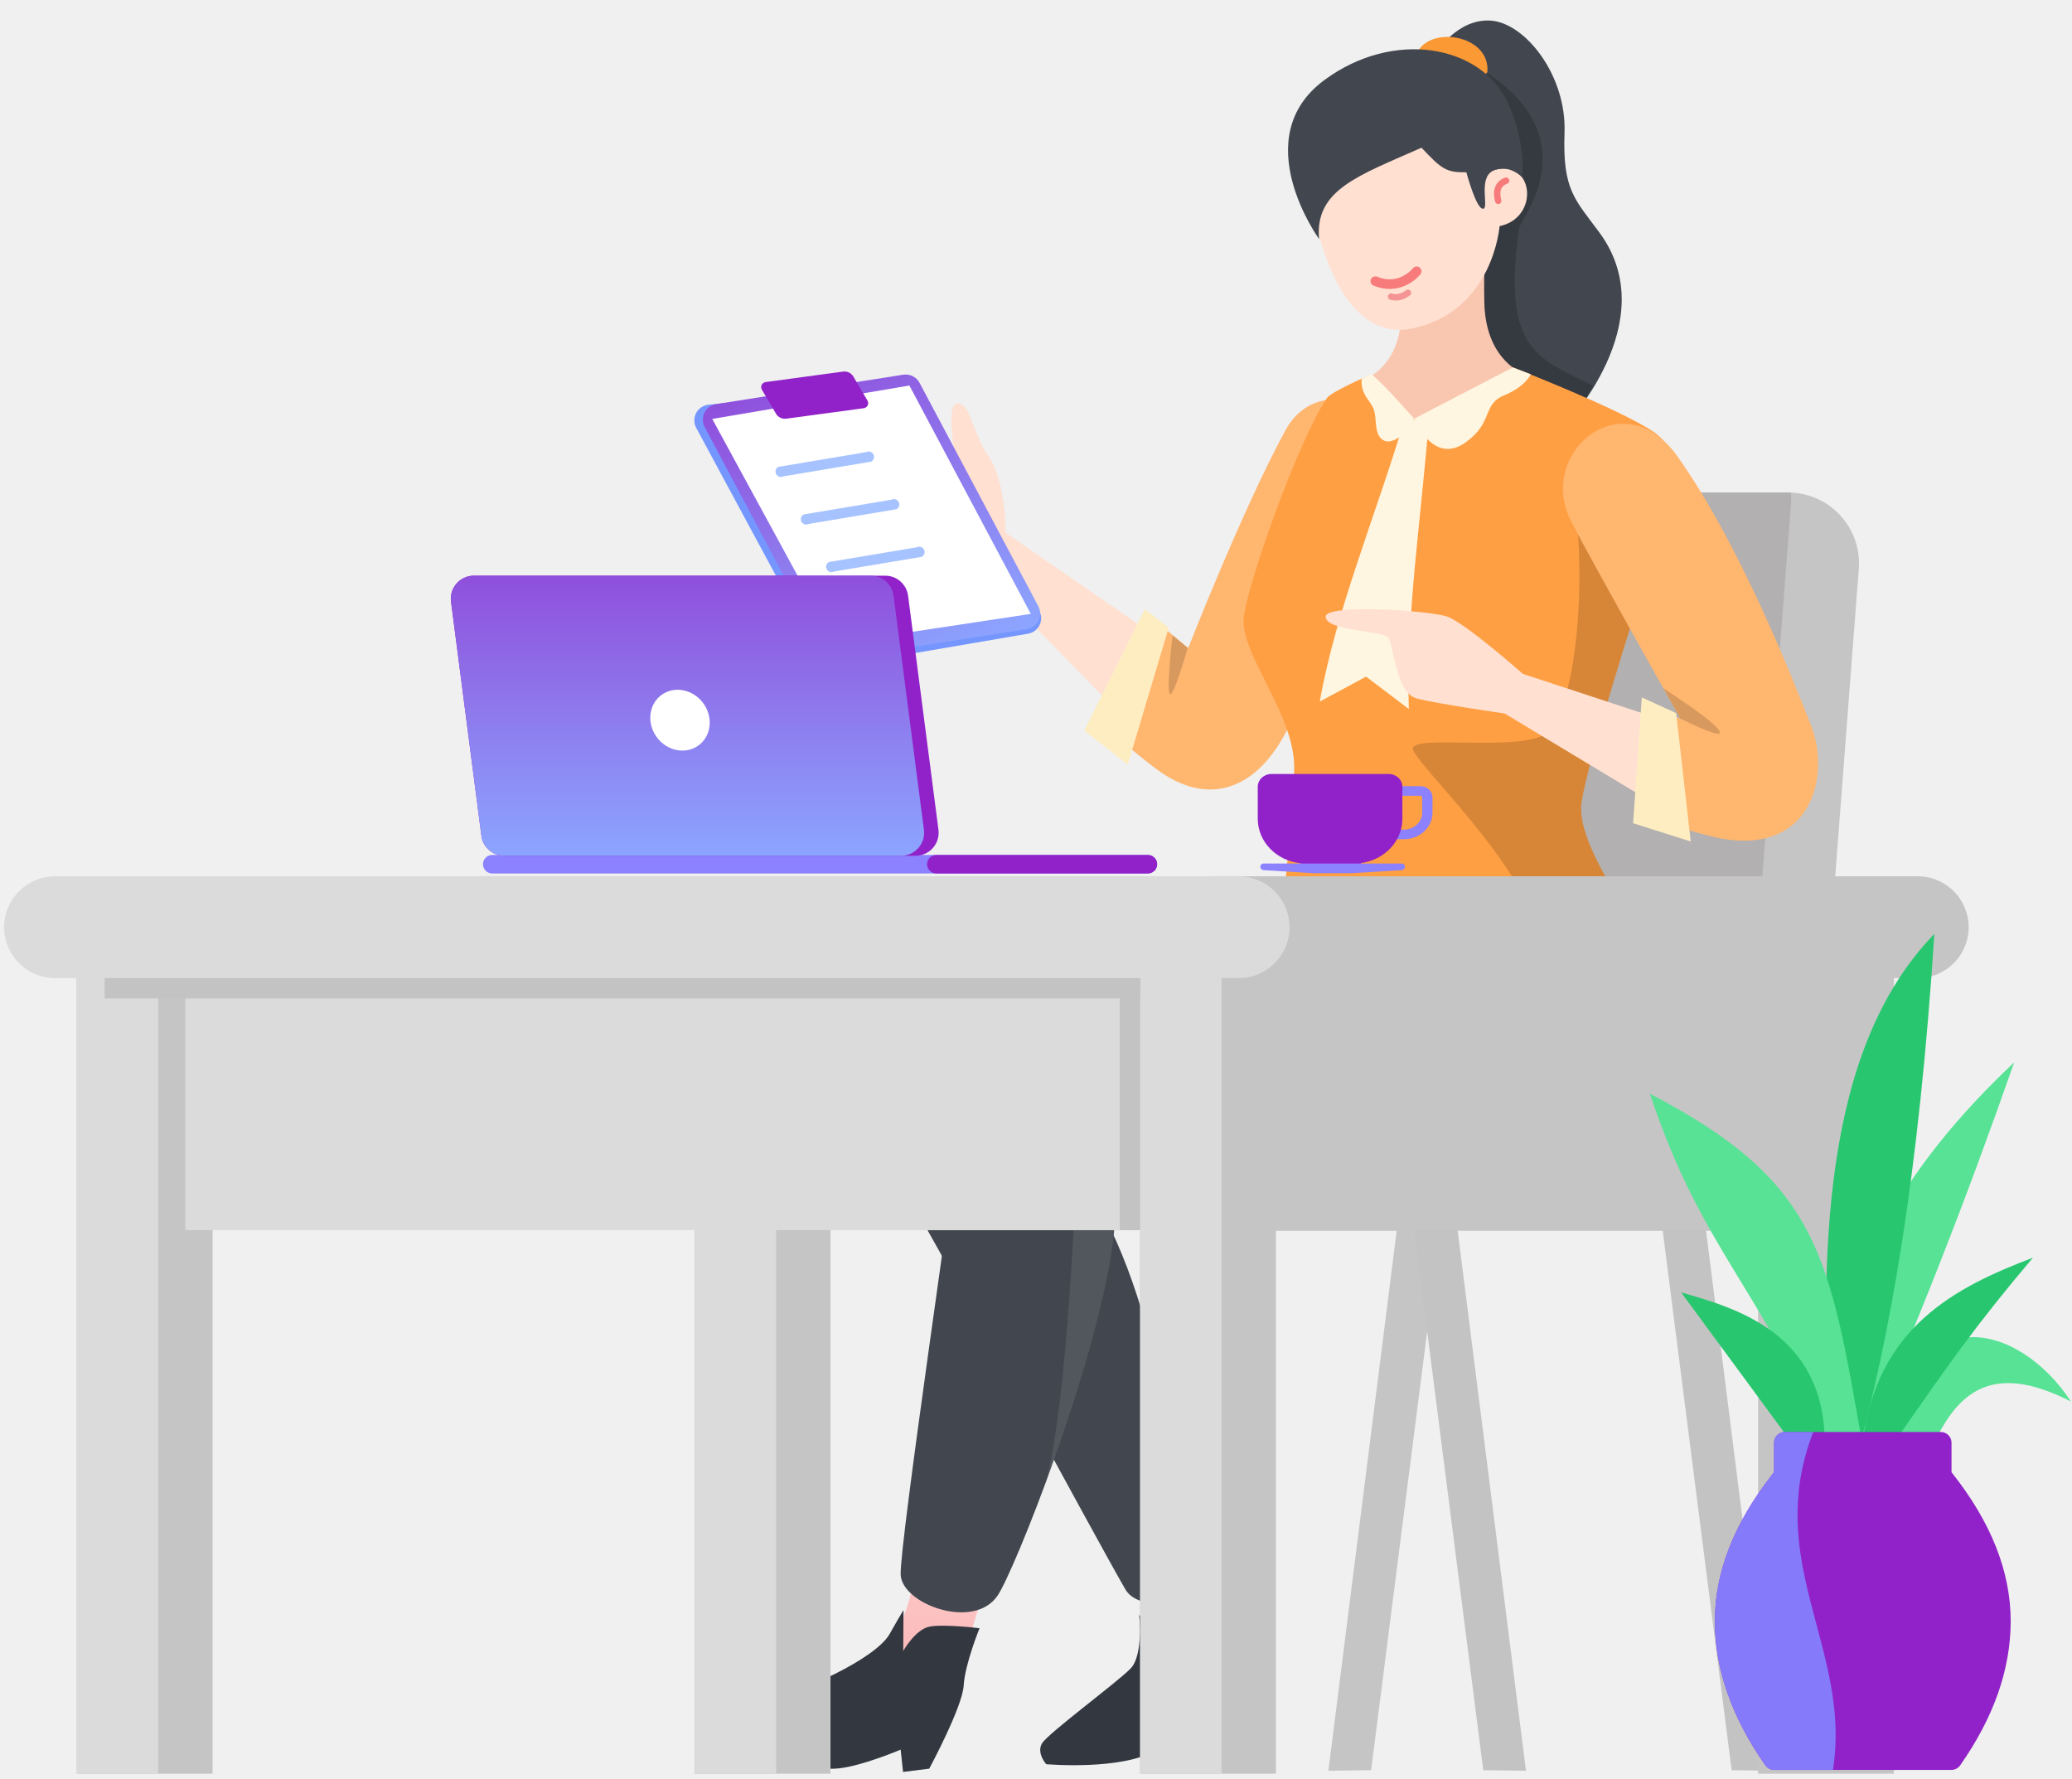
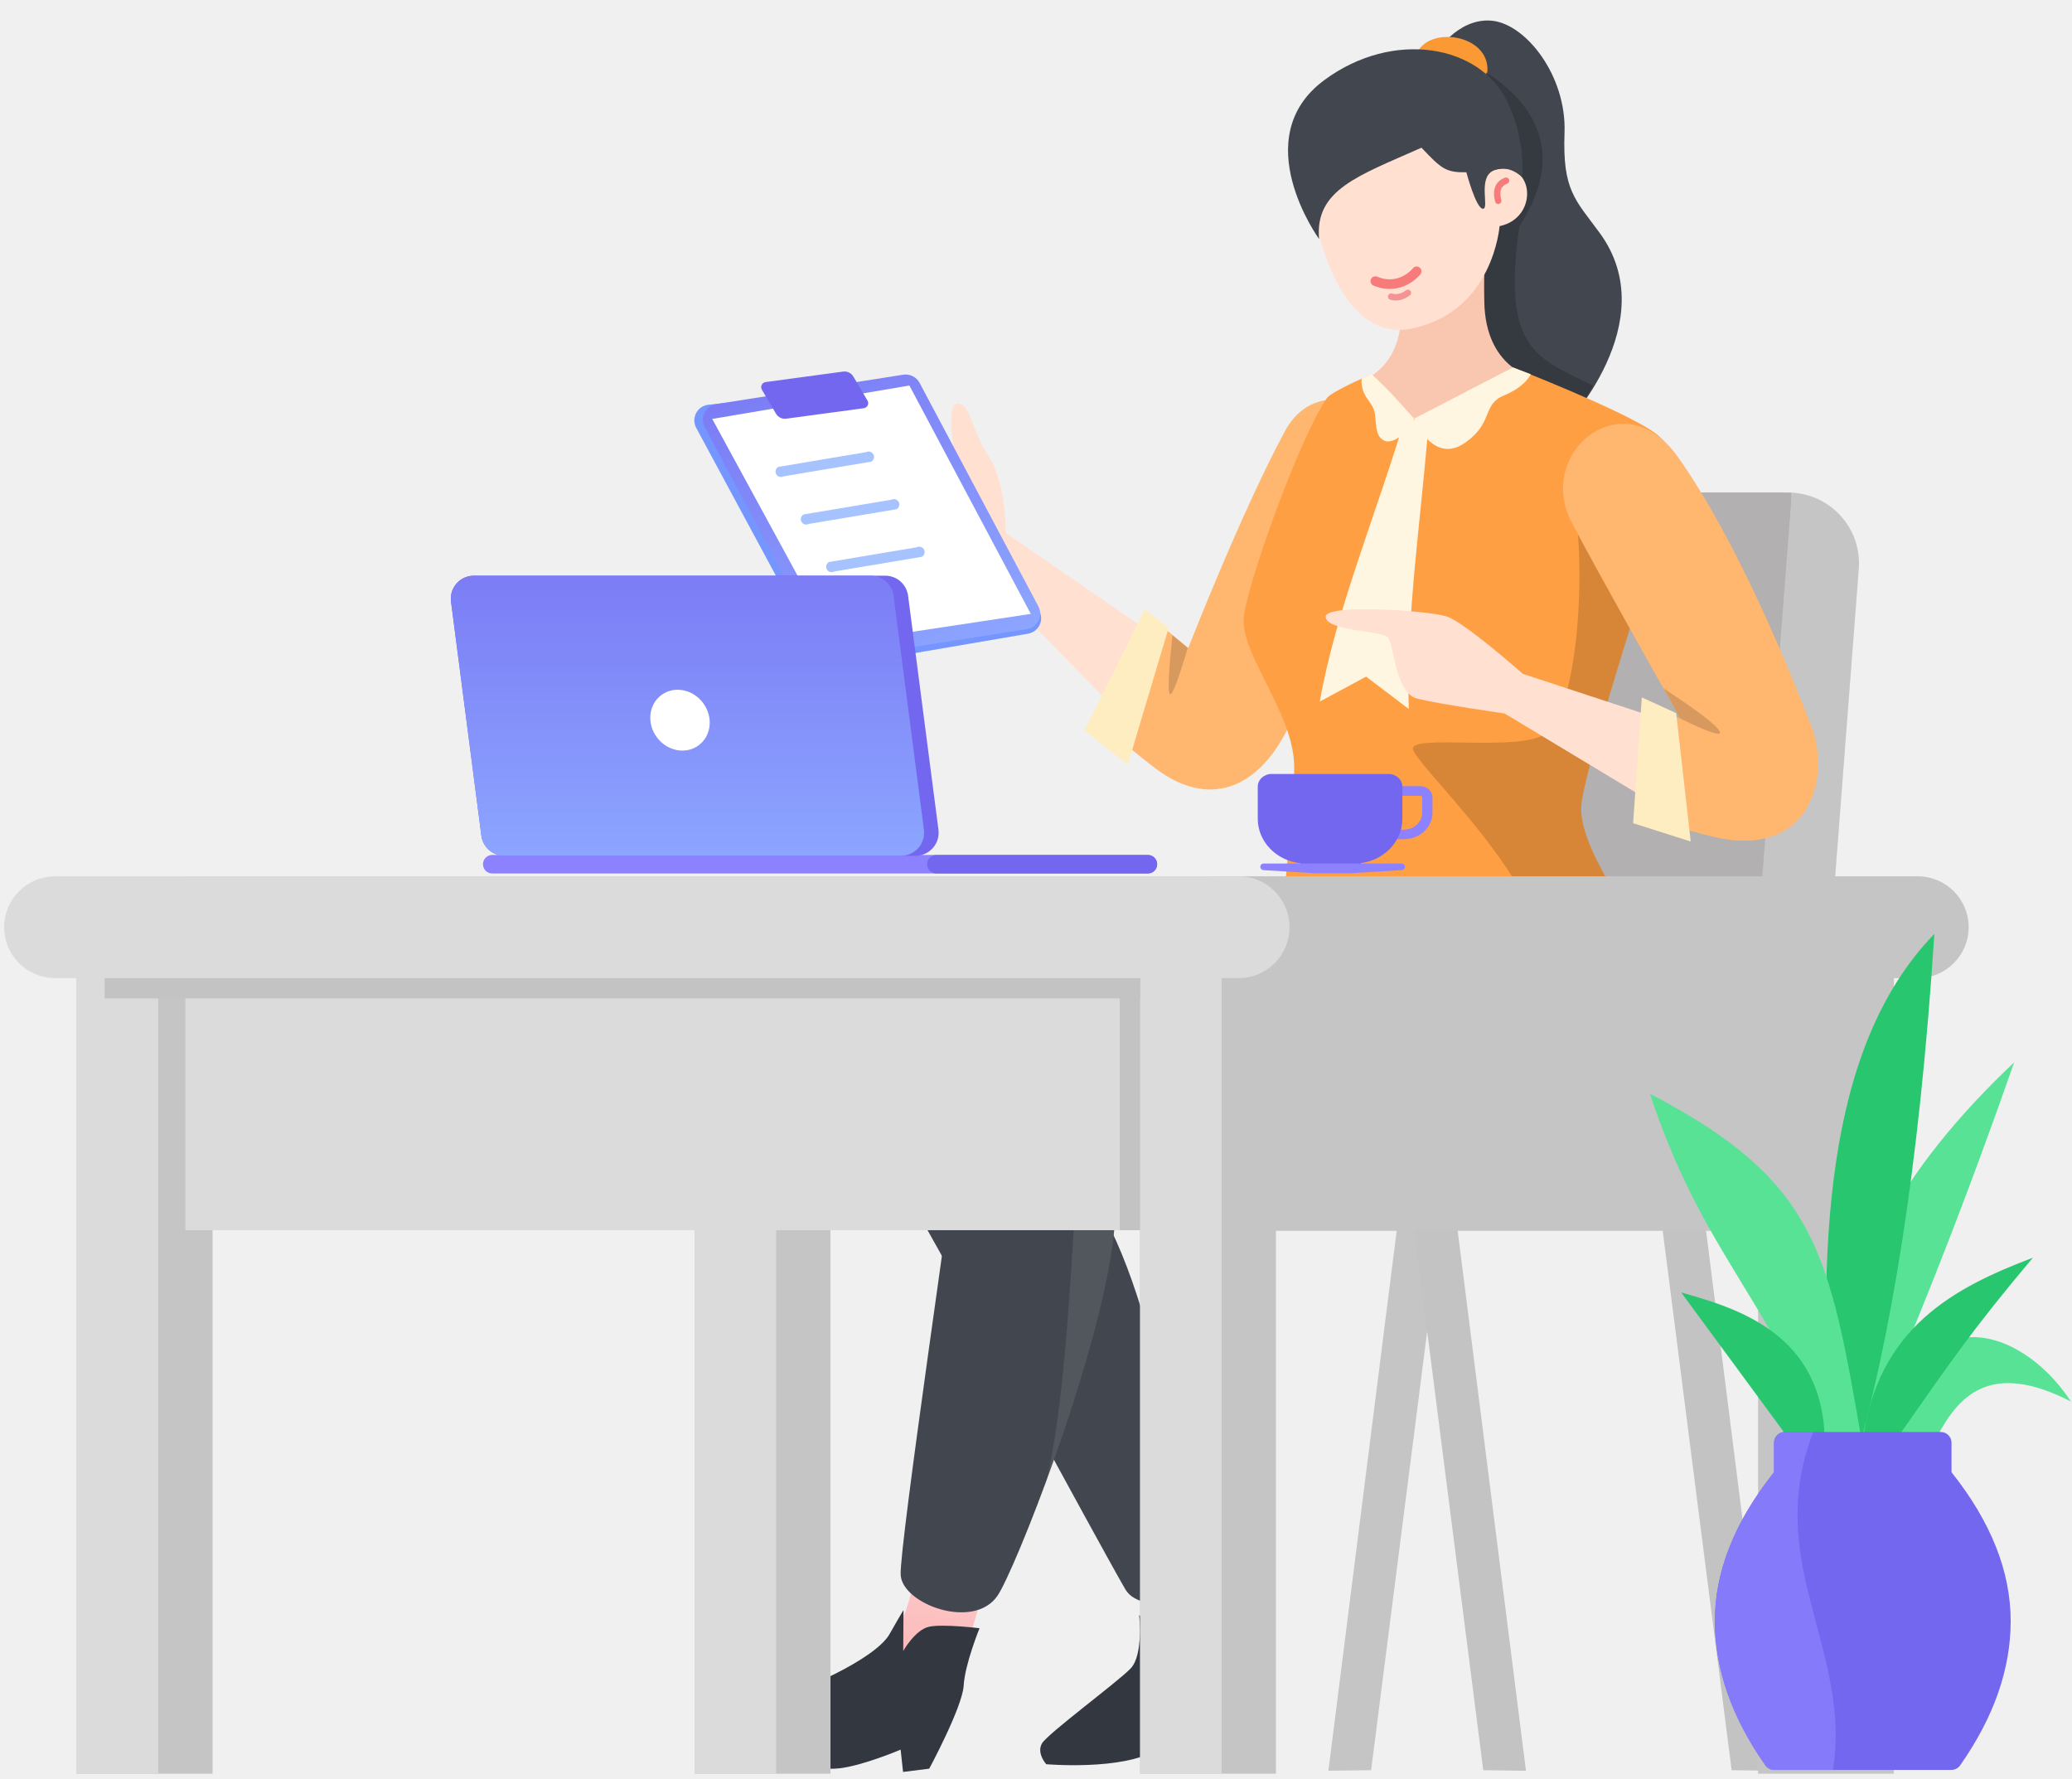
<svg xmlns="http://www.w3.org/2000/svg" xmlns:xlink="http://www.w3.org/1999/xlink" width="324px" height="278px" viewBox="0 0 324 278" version="1.1">
  <defs>
    <linearGradient x1="43.252%" y1="-28.186%" x2="50%" y2="91.05%" id="linearGradient-1">
      <stop stop-color="#FDC6C6" offset="0%" />
      <stop stop-color="#FAB2B2" offset="100%" />
    </linearGradient>
    <linearGradient x1="42.314%" y1="8.687%" x2="50%" y2="71.691%" id="linearGradient-2">
      <stop stop-color="#FDC6C6" offset="0%" />
      <stop stop-color="#FAB2B2" offset="100%" />
    </linearGradient>
    <linearGradient x1="68.669%" y1="-53.107%" x2="68.669%" y2="100%" id="linearGradient-3">
-       <stop stop-color="#9122c9" offset="0%" />
+       <stop stop-color="#7367f0" offset="0%" />
      <stop stop-color="#8CA5FF" offset="100%" />
    </linearGradient>
    <linearGradient x1="68.669%" y1="-53.107%" x2="68.669%" y2="100%" id="linearGradient-4">
-       <stop stop-color="#9122c9" offset="0%" />
+       <stop stop-color="#7367f0" offset="0%" />
      <stop stop-color="#8CA5FF" offset="100%" />
    </linearGradient>
    <path d="M10.934,0.09 L35.324,0.09 C36.253,0.09 37.006,0.841 37.006,1.767 L37.006,6.379 C43.174,14.137 46.258,21.894 46.258,29.651 C46.258,37.17 43.625,44.688 38.358,52.207 C38.043,52.656 37.528,52.924 36.979,52.924 L9.279,52.924 C8.73,52.924 8.215,52.656 7.9,52.207 C2.633,44.688 0,37.17 0,29.651 C0,22.04 2.969,14.429 8.906,6.818 L9.252,6.379 L9.252,1.767 C9.252,0.841 10.005,0.09 10.934,0.09 Z" id="path-5" />
  </defs>
  <g id="📝-Pages-New" stroke="none" stroke-width="1" fill="none" fill-rule="evenodd">
    <g id="Pricing" transform="translate(-993, -1033)">
      <g id="Banner" transform="translate(260, 1033)">
        <g id="Illustration" transform="translate(733, 0)">
          <g id="Chair4" transform="translate(168, 77)">
            <polygon id="Path" fill="#C5C5C5" points="52.462 99.116 39.722 199.832 46.402 199.743 59.142 100.059" />
            <polygon id="Path" fill="#C3C3C3" transform="translate(60.90712, 149.4737) scale(-1, 1) translate(-60.90712, -149.4737) " points="63.937 99.116 51.197 199.832 57.877 199.743 70.617 100.059" />
            <polygon id="Path" fill="#C3C3C3" transform="translate(99.74644, 149.4737) scale(-1, 1) translate(-99.74644, -149.4737) " points="102.777 99.116 90.037 199.832 96.716 199.743 109.456 100.059" />
            <path d="M0,104.425 C-7.11666536e-16,98.614 4.711,93.903 10.522,93.903 L53.703,93.903 C59.425,93.903 64.207,89.549 64.742,83.853 L71.68,10.05 C72.215,4.354 76.997,-2.50165233e-15 82.719,0 L111.608,0 C117.731,-1.20028471e-14 122.696,4.964 122.696,11.088 C122.696,11.371 122.685,11.655 122.663,11.937 L115.539,104.708 C115.095,110.486 110.278,114.947 104.483,114.947 L10.522,114.947 C4.711,114.947 7.11666536e-16,110.236 0,104.425 Z" id="Path" fill="#C5C5C5" />
            <path d="M111.325,-4.54747351e-13 C111.577,-4.55167587e-13 111.827,0.008 112.074,0.025 C112.091,0.28 112.1,0.539 112.1,0.799 C112.1,1.083 112.09,1.367 112.068,1.65 L104.948,94.1 C104.503,99.877 99.687,104.337 93.893,104.337 L0.182,104.337 L0.002,104.334 C0.001,104.267 8.31754009e-18,104.199 0,104.131 C-8.43178012e-15,98.335 4.699,93.636 10.495,93.636 L53.55,93.636 C59.271,93.636 64.052,89.284 64.589,83.589 L71.522,10.047 C72.059,4.352 76.84,-4.57249211e-13 82.561,-4.54747351e-13 L111.325,-4.54747351e-13 Z" id="Combined-Shape" fill="#B2B0B0" />
          </g>
          <g id="Wom3.4" transform="translate(197.5, 139) scale(-1, 1) translate(-197.5, -139) translate(110, 0)">
            <g id="LLeg" transform="translate(39.02196, 145.3553)">
              <path d="M69.492,98.394 C69.492,98.394 63.959,111.66 68.495,115.177 C73.037,118.695 81.871,127.393 81.871,127.393 L53.248,121.184 L60.314,96.845 L69.492,98.394 Z" id="Path" fill="url(#linearGradient-1)" />
              <path d="M67.848,107.13 C67.848,107.13 67.145,113.356 69.175,115.48 C71.205,117.604 82.195,125.69 83.056,127.225 C83.916,128.76 82.377,130.453 82.377,130.453 C82.377,130.453 70.507,131.485 65.168,128.241 C61.313,125.897 55.566,121.69 55.566,121.69 L54.043,125.827 L49.728,125.651 C49.728,125.651 49.156,120.553 50.18,118.109 C51.204,115.664 56.478,103.223 56.478,103.223 C56.478,103.223 58.508,105.046 60.665,105.965 C62.822,106.883 65.525,109.398 65.525,109.398 L67.848,107.13 Z" id="Path" fill="#323740" />
              <path d="M21.608,0.033 C31.231,0.462 84.792,12.294 94.523,14.304 C104.254,16.314 112.481,27.19 105.061,39.785 C96.726,53.923 75.222,94.074 70.001,103.125 C67.417,107.605 54.38,105.093 57.443,97.574 C63.151,83.557 65.802,48.344 80.357,35.506 C80.357,35.506 31.411,44.013 10.268,34.268 C-5.098,27.184 -1.622,-1.004 21.608,0.033 Z" id="Path" fill="#42474F" />
            </g>
            <g id="LArm" transform="translate(66.99122, 62.4817)">
              <path d="M60.769,20.807 C60.769,20.807 60.661,12.987 63.4,8.9 C66.139,4.813 66.247,0.472 68.32,0.614 C70.393,0.756 68.341,10.847 68.341,10.847 C68.341,10.847 70.971,9.843 72.86,8.574 C74.75,7.304 80.479,1.047 81.818,2.156 C84.088,4.045 80.432,14.703 78.44,16.834 C76.442,18.965 65.527,25.974 65.527,25.974 L38.792,53.277 L33.772,39.407 L60.769,20.807 Z" id="Path" fill="#FFE0D1" />
              <path d="M1.631,18.228 C6.108,28.597 14.304,47.647 17.683,53.33 C21.918,60.447 28.596,63.583 36.414,58.302 C37.798,57.368 40.598,55.115 44.813,51.544 L37.161,34.725 C33.852,37.453 32.198,38.816 32.198,38.816 C32.198,38.816 23.797,17.308 17.039,4.849 C11.186,-5.931 -5.183,2.464 1.631,18.228 Z" id="Path" fill="#FFB66F" />
              <path d="M32.285,38.828 C33.789,43.923 34.717,46.324 35.069,46.028 C35.42,45.733 35.286,42.667 34.666,36.83 L32.285,38.828 Z" id="Path" fill-opacity="0.16" fill="#000000" />
              <polygon id="Path-65" fill="#FFEDC2" points="35.26 35.656 41.659 57.059 48.455 51.732 38.996 32.758" />
            </g>
            <g id="Head" transform="translate(27.22405, 0)">
              <g id="Group-21" transform="translate(23.97348, 36.01599) rotate(12) translate(-23.97348, -36.01599) translate(6.473483, 3.515993)">
                <path d="M20.856,3.508 C20.856,3.508 16.415,-1.216 11.287,0.3 C6.159,1.816 1.52,11.107 3.723,19.84 C5.914,28.575 4.268,30.372 1.609,36.258 C-5.532,52.093 13.412,64.826 13.412,64.826 L34.058,60.443 L26.683,21.876 L20.856,3.508 Z" id="Path" fill="#42474F" />
                <path d="M13.341,8.422 C1.315,21.016 11.746,30.447 13.71,32.764 C20.464,51.228 15.092,53.392 7.575,59.437 L11.617,64.049 L23.202,59.212 L22.83,7.41 L13.341,8.422 Z" id="Path-50" fill-opacity="0.199" fill="#000000" />
              </g>
              <path d="M18.126,58.982 C18.126,58.982 25.457,57.51 25.674,47.24 C25.892,36.97 24.684,33.464 24.684,33.464 L38.509,33.215 C38.509,33.215 38.659,44.661 38.662,48.801 C38.667,58.868 46.426,60.035 46.426,60.035 C46.426,60.035 44.813,67.998 32.286,68.702 C22.506,69.252 18.126,58.982 18.126,58.982 Z" id="Path" fill="#F9C7B0" />
              <g id="Group-20" transform="translate(37.42821, 29.37465) rotate(12) translate(-37.42821, -29.37465) translate(18.92821, 7.374649)">
                <path d="M2.771,6.829 C1.047,1.139 10.311,-2.303 13.032,1.796 C13.032,1.796 14.367,5.682 11.585,7.9 C7.822,10.891 2.771,6.829 2.771,6.829 Z" id="Path" fill="#FB9934" />
                <path d="M4.667,22.025 C-1.5,21.787 -0.494,30.804 5.912,30.791 C5.912,30.791 9.633,43.6 22.552,43.6 C33.043,43.6 33.726,28.671 33.821,25.693 C33.923,22.518 33.936,12.086 33.936,12.086 L4.427,12.072 L4.667,22.025 Z" id="Path" fill="#FFE0D1" />
                <path d="M7.903,27.586 C8.953,27.299 9.237,21.477 9.237,21.477 C12.379,20.854 12.932,20.145 15.306,16.255 C25.851,18.5 33.01,19.185 33.936,26.897 C33.936,26.897 41.855,9.09 27.98,2.761 C15.776,-2.798 2.899,2.425 0.652,12.134 C-0.94,18.987 0.884,24.019 0.884,24.019 C0.884,24.019 2.483,21.477 5.107,22.112 C7.732,22.747 6.853,27.872 7.903,27.586 Z" id="Path" fill="#42474F" />
                <path d="M20.289,33.967 C20.289,33.967 22.412,37.392 26.554,36.176" id="Path" stroke="#F77B7B" stroke-width="1.5" stroke-linecap="round" transform="translate(23.42161, 35.20206) rotate(-18) translate(-23.42161, -35.20206) " />
                <path d="M22.087,38.055 C23.059,38.463 23.981,38.463 24.788,37.995" id="Path" stroke="#F49494" stroke-linecap="round" transform="translate(23.43776, 38.17421) rotate(2) translate(-23.43776, -38.17421) " />
                <path d="M4.952,27.027 C5.339,25.632 5.167,24.413 3.779,23.856" id="Path-8" stroke="#F77B7B" stroke-linecap="round" transform="translate(4.455322, 25.44126) rotate(-13) translate(-4.455322, -25.44126) " />
              </g>
            </g>
            <g id="Group-19" transform="translate(23.20225, 57.44044)">
              <path d="M47.557,1.223 C47.725,1.215 53.637,3.805 54.318,4.804 C58.753,11.31 66.895,34.21 67.315,39.178 C67.787,44.908 59.526,54.037 59.425,62.332 C59.335,70.629 62.959,95.61 61.553,97.943 C60.159,100.277 50.994,111.361 49.082,111.406 C47.159,111.451 45.724,105.632 42.811,105.758 C39.91,105.885 33.86,113.601 31.252,113.546 C28.654,113.489 1.733,96.434 3.791,91.575 C5.86,86.716 15.463,74.641 14.485,68.02 C13.518,61.4 5.793,36.963 3.004,28.646 C0.226,20.329 -2.012,13.704 3.172,10.125 C8.356,6.546 25.224,0 25.224,0 L40.326,8.448 C40.326,8.448 46.68,1.265 47.557,1.223 Z" id="Path" fill="#FF9F43" />
              <path d="M42.187,8.213 C46.717,23.276 52.933,38.118 55.423,52.243 L48.181,48.341 L41.502,53.402 C41.973,38.718 39.508,23.299 38.374,8.213 L42.187,8.213 Z" id="Path" fill="#FFF6E1" />
              <path d="M15.731,19.779 L15.559,20.997 C13.53,36.124 15.931,54.479 20.093,57.279 C24.341,60.138 40.875,57.333 40.875,59.597 C40.875,61.861 18.026,82.608 21.777,92.526 C23.839,97.979 23.148,102.829 19.705,107.076 L18.705,106.403 C10.901,101.11 2.615,94.352 3.791,91.575 C5.86,86.716 15.463,74.641 14.485,68.02 C13.557,61.665 6.4,38.89 3.361,29.719 L2.394,26.812 C1.269,23.403 0.332,20.315 0.106,17.651 L0.804,17.198 C11.964,10.044 16.94,10.904 15.731,19.779 L15.731,19.779 Z" id="Path" fill-opacity="0.16" fill="#000000" />
              <path d="M22.437,1.067 L25.224,0 L40.658,8.011 C40.658,8.011 37.756,15.396 32.617,11.718 C28.212,8.574 30.07,5.806 26.617,4.379 C23.176,2.952 22.437,1.067 22.437,1.067 Z" id="Path" fill="#FFF6E1" />
              <path d="M40.658,8.011 C41.777,10.496 44.051,11.948 45.227,11.496 C47.168,10.751 46.334,7.78 47.099,6.28 C47.647,5.215 48.001,5.054 48.481,4.055 C48.926,3.138 48.944,2.037 48.83,1.734 L47.312,1.044 C45.921,2.355 44.902,3.359 44.255,4.055 C43.448,4.922 42.249,6.24 40.658,8.011 Z" id="Path" fill="#FFF6E1" />
            </g>
            <g id="RArm" transform="translate(0, 66.25251)">
              <path d="M46.869,39.096 C46.869,39.096 55.955,31.064 58.736,30.132 C61.518,29.2 77.809,28.08 77.706,30.186 C77.589,32.443 68.839,32.313 67.933,33.423 C67.026,34.533 66.82,42.12 63.393,42.972 C59.973,43.823 49.719,45.292 49.719,45.292 L25.191,60.066 L24.143,46.567 L46.869,39.096 Z" id="Path" fill="#FFE0D1" />
              <path d="M22.695,5.089 C13.122,18.583 4.949,39.136 1.812,47.15 C-1.326,55.163 1.839,67.25 15.634,64.877 C17.188,64.61 19.706,63.941 23.189,62.87 L26.486,44.31 C23.651,45.499 22.234,46.094 22.234,46.094 C22.234,46.094 35.945,21.821 39.293,15.314 C44.886,4.447 31.127,-6.8 22.695,5.089 Z" id="Path" fill="#FFB66F" />
              <path d="M22.234,46.094 C17.591,48.358 15.561,48.993 16.145,47.996 C16.729,47 19.634,44.792 24.861,41.373 L22.234,46.094 Z" id="Path" fill-opacity="0.16" fill="#000000" />
              <polygon id="Path-64" fill="#FFEDC2" points="22.898 45.236 20.621 65.305 29.627 62.445 28.268 42.778" />
            </g>
            <g id="RLeg" transform="translate(22.1476, 141.1421)">
              <path d="M119.792,103.055 C119.792,103.055 119.625,116.19 130.462,121.101 C141.293,126.012 149.009,125.716 148.027,129.513 C147.045,133.309 118.854,133.156 116.222,130.187 C113.978,127.661 109.098,104.142 107.755,105.94 L119.792,103.055 Z" id="Path" fill="url(#linearGradient-2)" />
              <path d="M109.683,113.409 C109.683,113.409 111.961,118.987 112.161,122.368 C112.363,125.75 117.547,135.362 117.547,135.362 L121.643,135.876 L122.018,132.39 C122.018,132.39 127.946,134.914 131.665,135.317 C135.384,135.72 148.14,134.206 150.676,132.1 C153.214,129.995 151.932,127.031 144.61,125.225 C137.289,123.418 125.913,118.141 123.749,114.32 C121.584,110.498 121.571,110.597 121.571,110.597 L121.614,116.965 C121.614,116.965 119.74,113.613 117.529,113.166 C115.317,112.719 109.683,113.409 109.683,113.409 Z" id="Path" fill="#323740" />
              <path d="M9.384,0.186 C-2.755,18.454 -1.568,31.668 12.946,39.827 C31.538,50.28 88.881,38.037 88.881,38.037 C88.881,38.037 87.864,46.215 88.881,53.51 C91.538,72.561 104.172,104.301 106.845,108.289 C110.541,113.804 121.802,109.645 122.014,105.053 C122.226,100.46 113.525,41.809 112.202,30.624 C110.886,19.439 106.73,17.815 94.592,14.757 C91.804,14.055 58.828,5.87 55.808,6.109 C38.504,7.475 23.029,5.501 9.384,0.186 Z" id="Path" fill="#42474F" />
              <path d="M22.612,36.782 C41.436,38.888 91.273,34.546 93.275,36.519 C95.186,38.403 94.867,71.179 99.154,90.148 C94.931,78.654 90.36,64.115 88.881,53.51 C87.864,46.215 88.881,38.037 88.881,38.037 L86.934,38.425 C76.774,40.396 29.671,48.858 12.946,39.827 C3.136,34.53 -0.66,26.329 1.559,15.223 C4.235,28.324 11.252,35.511 22.612,36.782 Z" id="Path" fill-opacity="0.192" fill="#FFFFFF" opacity="0.44" />
              <ellipse id="Oval" fill-opacity="0.192" fill="#FFFFFF" transform="translate(120.2298, 32.12562) rotate(13) translate(-120.2298, -32.12562) " cx="120.23" cy="32.126" rx="3.164" ry="5.794" />
              <ellipse id="Oval" fill-opacity="0.192" fill="#FFFFFF" transform="translate(105.4648, 28.43908) rotate(-16) translate(-105.4648, -28.43908) " cx="105.465" cy="28.439" rx="4.218" ry="6.32" />
            </g>
          </g>
          <g id="Example-Task1" transform="translate(135.6906, 81.03081) rotate(-28) translate(-135.6906, -81.03081) translate(118.1906, 51.53081)">
            <g id="Group-3" transform="translate(-0, 0)">
              <path d="M3.839,2.124 L31.821,13.393 C32.731,13.76 33.337,14.632 33.363,15.613 L34.4,54.791 C34.436,56.151 33.363,57.283 32.002,57.319 C31.718,57.327 31.434,57.285 31.164,57.196 L2.382,47.686 C1.378,47.354 0.697,46.418 0.691,45.36 L0.455,4.424 C0.447,3.063 1.544,1.953 2.904,1.945 C3.225,1.944 3.542,2.004 3.839,2.124 Z" id="Rectangle" fill="#7596FF" fill-rule="nonzero" />
              <path d="M4.953,2.605 L32.938,12.282 C33.931,12.625 34.597,13.56 34.597,14.61 L34.597,54.146 C34.597,55.507 33.494,56.61 32.133,56.61 C31.859,56.61 31.587,56.564 31.328,56.474 L3.342,46.797 C2.349,46.454 1.683,45.519 1.683,44.469 L1.683,4.933 C1.683,3.573 2.787,2.469 4.147,2.469 C4.421,2.469 4.694,2.515 4.953,2.605 Z" id="Rectangle" fill="url(#linearGradient-3)" />
              <polygon id="Rectangle" fill="#FFFFFF" fill-rule="nonzero" points="3.322 4.365 32.996 14.227 32.996 54.663 3.726 44.356" />
-               <path d="M13.4,3.195 L24.874,7.44 C25.478,7.663 25.89,8.228 25.918,8.871 L26.106,13.223 C26.125,13.664 25.783,14.038 25.341,14.057 C25.235,14.061 25.129,14.045 25.029,14.008 L13.555,9.763 C12.95,9.539 12.539,8.975 12.511,8.332 L12.323,3.98 C12.304,3.538 12.646,3.165 13.087,3.146 C13.194,3.141 13.3,3.158 13.4,3.195 Z" id="Rectangle" fill="#9122c9" fill-rule="nonzero" />
+               <path d="M13.4,3.195 L24.874,7.44 C25.478,7.663 25.89,8.228 25.918,8.871 L26.106,13.223 C26.125,13.664 25.783,14.038 25.341,14.057 C25.235,14.061 25.129,14.045 25.029,14.008 L13.555,9.763 C12.95,9.539 12.539,8.975 12.511,8.332 L12.323,3.98 C12.304,3.538 12.646,3.165 13.087,3.146 C13.194,3.141 13.3,3.158 13.4,3.195 Z" id="Rectangle" fill="#7367f0" fill-rule="nonzero" />
              <path d="M22.133,20.249 C22.598,20.249 22.975,20.626 22.975,21.091 C22.975,21.523 22.65,21.879 22.231,21.928 L22.133,21.933 L8.939,17.521 C8.474,17.521 8.097,17.144 8.097,16.679 C8.097,16.247 8.422,15.891 8.841,15.842 L8.939,15.836 L22.133,20.249 Z" id="Path" fill="#A7C3FF" />
              <path d="M22.133,28.673 C22.598,28.673 22.975,29.05 22.975,29.515 C22.975,29.947 22.65,30.303 22.231,30.352 L22.133,30.358 L8.939,25.945 C8.474,25.945 8.097,25.568 8.097,25.103 C8.097,24.671 8.422,24.315 8.841,24.266 L8.939,24.26 L22.133,28.673 Z" id="Path" fill="#A7C3FF" />
              <path d="M22.133,37.097 C22.598,37.097 22.975,37.474 22.975,37.939 C22.975,38.371 22.65,38.728 22.231,38.776 L22.133,38.782 L8.939,34.37 C8.474,34.37 8.097,33.992 8.097,33.527 C8.097,33.095 8.422,32.739 8.841,32.69 L8.939,32.685 L22.133,37.097 Z" id="Path" fill="#A7C3FF" />
            </g>
          </g>
          <g id="Group-26" transform="translate(0, 137)">
            <g id="Group-25" transform="translate(12, 0)">
              <polygon id="Rectangle" fill="#C5C5C5" points="96.628 5.303 117.867 5.303 117.867 140.293 96.628 140.293" />
              <polygon id="Rectangle" fill="#DBDBDB" points="96.628 -2.49210244e-13 109.371 -2.49210244e-13 109.371 140.293 96.628 140.293" />
              <polygon id="Rectangle" fill="#C5C5C5" points="1.45900014e-15 5.303 105.132 5.303 105.132 45.791 21.239 45.791 21.239 140.293 1.45900014e-15 140.293" />
              <polygon id="Rectangle" fill="#DBDBDB" points="1.41478802e-15 5.303 12.743 5.303 12.743 140.293 1.41478802e-15 140.293" />
            </g>
            <g id="Group-25">
              <polygon id="Rectangle" fill="#C5C5C5" points="274.911 5.303 296.15 5.303 296.15 140.293 274.911 140.293" />
              <polygon id="Rectangle" fill="#C5C5C5" points="178.283 5.303 283.415 5.303 283.415 55.421 199.522 55.421 199.522 140.293 178.283 140.293" />
              <polygon id="Rectangle" fill="#DBDBDB" points="28.983 -3.93090058e-13 190.903 -5.65231444e-13 190.903 55.323 28.983 55.323" />
              <polygon id="Rectangle" fill="#C3C3C3" points="175.097 5.303 187.841 5.303 187.841 55.323 175.097 55.323" />
              <polygon id="Rectangle" fill="#DBDBDB" points="178.283 5.303 191.026 5.303 191.026 140.293 178.283 140.293" />
              <path d="M190.536,0 L299.885,0 C304.278,-6.13612206e-15 307.84,3.562 307.84,7.955 C307.84,12.348 304.278,15.91 299.885,15.91 L190.536,15.91 C186.143,15.91 182.582,12.348 182.582,7.955 C182.582,3.562 186.143,-8.11268773e-17 190.536,0 Z" id="Rectangle" fill="#C5C5C5" />
              <polygon id="Rectangle" fill="#C3C3C3" points="16.363 3.182 178.283 3.182 178.283 19.092 16.363 19.092" />
              <path d="M8.601,-2.48689958e-14 L193.691,-2.48689958e-14 C198.084,-1.73036653e-14 201.646,3.562 201.646,7.955 C201.646,12.348 198.084,15.91 193.691,15.91 L8.601,15.91 C4.207,15.91 0.646,12.348 0.646,7.955 C0.646,3.562 4.207,-2.31737658e-14 8.601,-2.48689958e-14 Z" id="Rectangle" fill="#DBDBDB" />
            </g>
          </g>
          <g id="Cup" transform="translate(210, 129) scale(-1, 1) translate(-210, -129) translate(196, 121)">
            <path d="M7.274,1.908 L1.885,1.908 C0.844,1.908 0,2.691 0,3.658 L0,6.055 C0,8.345 2,10.202 4.466,10.202 L7.274,10.202 C7.72,10.202 8.082,9.866 8.082,9.452 C8.082,9.038 7.72,8.702 7.274,8.702 L4.466,8.702 C2.892,8.702 1.615,7.517 1.615,6.055 L1.615,3.658 C1.615,3.52 1.736,3.408 1.885,3.408 L7.274,3.408 C7.72,3.408 8.082,3.072 8.082,2.658 C8.082,2.244 7.72,1.908 7.274,1.908 Z" id="Path" fill="#8C81FF" />
-             <path d="M25.17,0 C26.36,0 27.324,0.895 27.324,2 L27.324,7 C27.324,10.6 24.398,13.565 20.633,13.956 L20.632,15 L11.204,15 L11.204,13.933 C7.534,13.462 4.709,10.537 4.709,7 L4.709,2 C4.709,0.895 5.673,0 6.863,0 L25.17,0 Z" id="Path" fill="#9122c9" />
+             <path d="M25.17,0 C26.36,0 27.324,0.895 27.324,2 L27.324,7 C27.324,10.6 24.398,13.565 20.633,13.956 L20.632,15 L11.204,15 L11.204,13.933 C7.534,13.462 4.709,10.537 4.709,7 L4.709,2 C4.709,0.895 5.673,0 6.863,0 L25.17,0 Z" id="Path" fill="#7367f0" />
            <path d="M4.808,14 L26.423,14 C26.699,14 26.923,14.224 26.923,14.5 C26.923,14.781 26.704,15.013 26.424,15.031 L18.474,15.522 L18.474,15.522 L12.82,15.522 L4.807,15.031 C4.526,15.013 4.308,14.781 4.308,14.5 C4.308,14.224 4.532,14 4.808,14 Z" id="Rectangle" fill="#8C81FF" />
          </g>
          <g id="FacingBack-Laptop3" transform="translate(70, 90)">
            <path d="M6.97,43.662 L109.5,43.662 C110.299,43.662 110.946,44.309 110.946,45.108 C110.946,45.906 110.299,46.554 109.5,46.554 L6.97,46.554 C6.171,46.554 5.524,45.906 5.524,45.108 C5.524,44.309 6.171,43.662 6.97,43.662 Z" id="Rectangle" fill="#8C81FF" />
-             <path d="M76.415,43.662 L109.5,43.662 C110.299,43.662 110.946,44.309 110.946,45.108 C110.946,45.906 110.299,46.554 109.5,46.554 L76.415,46.554 C75.617,46.554 74.97,45.906 74.97,45.108 C74.97,44.309 75.617,43.662 76.415,43.662 Z" id="Rectangle" fill="#9122c9" />
-             <path d="M4.097,0 L68.429,0 C70.238,1.44402386e-15 71.766,1.343 71.999,3.137 L76.747,39.723 C77.002,41.695 75.611,43.501 73.64,43.757 C73.486,43.776 73.331,43.786 73.177,43.786 L8.845,43.786 C7.036,43.786 5.508,42.444 5.275,40.65 L0.527,4.063 C0.271,2.092 1.662,0.286 3.634,0.03 C3.788,0.01 3.942,-4.1563361e-16 4.097,0 Z" id="Rectangle" fill="#9122c9" />
+             <path d="M76.415,43.662 L109.5,43.662 C110.299,43.662 110.946,44.309 110.946,45.108 C110.946,45.906 110.299,46.554 109.5,46.554 L76.415,46.554 C75.617,46.554 74.97,45.906 74.97,45.108 C74.97,44.309 75.617,43.662 76.415,43.662 Z" id="Rectangle" fill="#7367f0" />
+             <path d="M4.097,0 L68.429,0 C70.238,1.44402386e-15 71.766,1.343 71.999,3.137 L76.747,39.723 C77.002,41.695 75.611,43.501 73.64,43.757 C73.486,43.776 73.331,43.786 73.177,43.786 L8.845,43.786 C7.036,43.786 5.508,42.444 5.275,40.65 L0.527,4.063 C0.271,2.092 1.662,0.286 3.634,0.03 C3.788,0.01 3.942,-4.1563361e-16 4.097,0 Z" id="Rectangle" fill="#7367f0" />
            <path d="M4.097,0 L66.156,0 C67.965,1.88811307e-15 69.493,1.343 69.726,3.137 L74.474,39.723 C74.73,41.695 73.339,43.501 71.367,43.757 C71.213,43.776 71.059,43.786 70.904,43.786 L8.845,43.786 C7.036,43.786 5.508,42.444 5.275,40.65 L0.527,4.063 C0.271,2.092 1.662,0.286 3.634,0.03 C3.788,0.01 3.942,1.36072323e-15 4.097,0 Z" id="Rectangle" fill="url(#linearGradient-4)" />
            <ellipse id="Oval" fill="#FFFFFF" transform="translate(36.33317, 22.58997) rotate(-37) translate(-36.33317, -22.58997) " cx="36.333" cy="22.59" rx="4.502" ry="4.894" />
          </g>
          <g id="Group-79" transform="translate(258, 146)">
            <g id="Group-86">
              <path d="M32.972,81.156 C41.725,61.306 49.678,40.92 56.958,20.084 C40.189,35.927 27.148,55.229 29.005,81.156 L32.972,81.156 Z" id="Path-113" fill="#57E295" />
              <path d="M28.306,83.229 C26.234,49.383 27.112,17.949 44.477,0 C42.082,37.161 37.601,63.34 31.926,83.229 L28.306,83.229 Z" id="Rectangle" fill="#28C76F" />
              <path d="M27.509,79.704 C17.807,56.052 8.058,49.273 3.37649908e-14,24.995 C26.373,38.702 28.027,50.021 33.203,79.704 L27.509,79.704 Z" id="Path-112" fill="#57E295" />
              <path d="M22.288,79.704 L4.883,56.052 C13.289,58.454 27.339,62.343 27.339,79.704 L22.288,79.704 Z" id="Path-114" fill="#28C76F" />
              <path d="M38.566,79.704 L44.372,79.704 C48.062,71.982 53.261,66.666 65.84,73.11 C57.595,60.521 40.677,56.711 38.566,79.704 Z" id="Path-116" fill="#57E295" />
              <path d="M33.225,79.704 L38.053,79.704 C46.915,67.002 50.724,61.468 59.895,50.62 C47.814,55.215 35.414,61.468 33.225,79.704 Z" id="Path-117" fill="#28C76F" />
            </g>
            <g id="Group-85" transform="translate(10.15385, 77.78125)">
              <mask id="mask-6" fill="white">
                <use xlink:href="#path-5" />
              </mask>
-               <use id="Rectangle" fill="#9122c9" xlink:href="#path-5" />
+               <use id="Rectangle" fill="#7367f0" xlink:href="#path-5" />
              <path d="M-5.887,-1.363 L15.98,-1.363 C5.511,22.937 26.162,37.327 15.98,61.535 L-5.887,61.535 L-5.887,-1.363 Z" id="Rectangle" fill="#857AF9" mask="url(#mask-6)" />
            </g>
          </g>
        </g>
      </g>
    </g>
  </g>
</svg>
